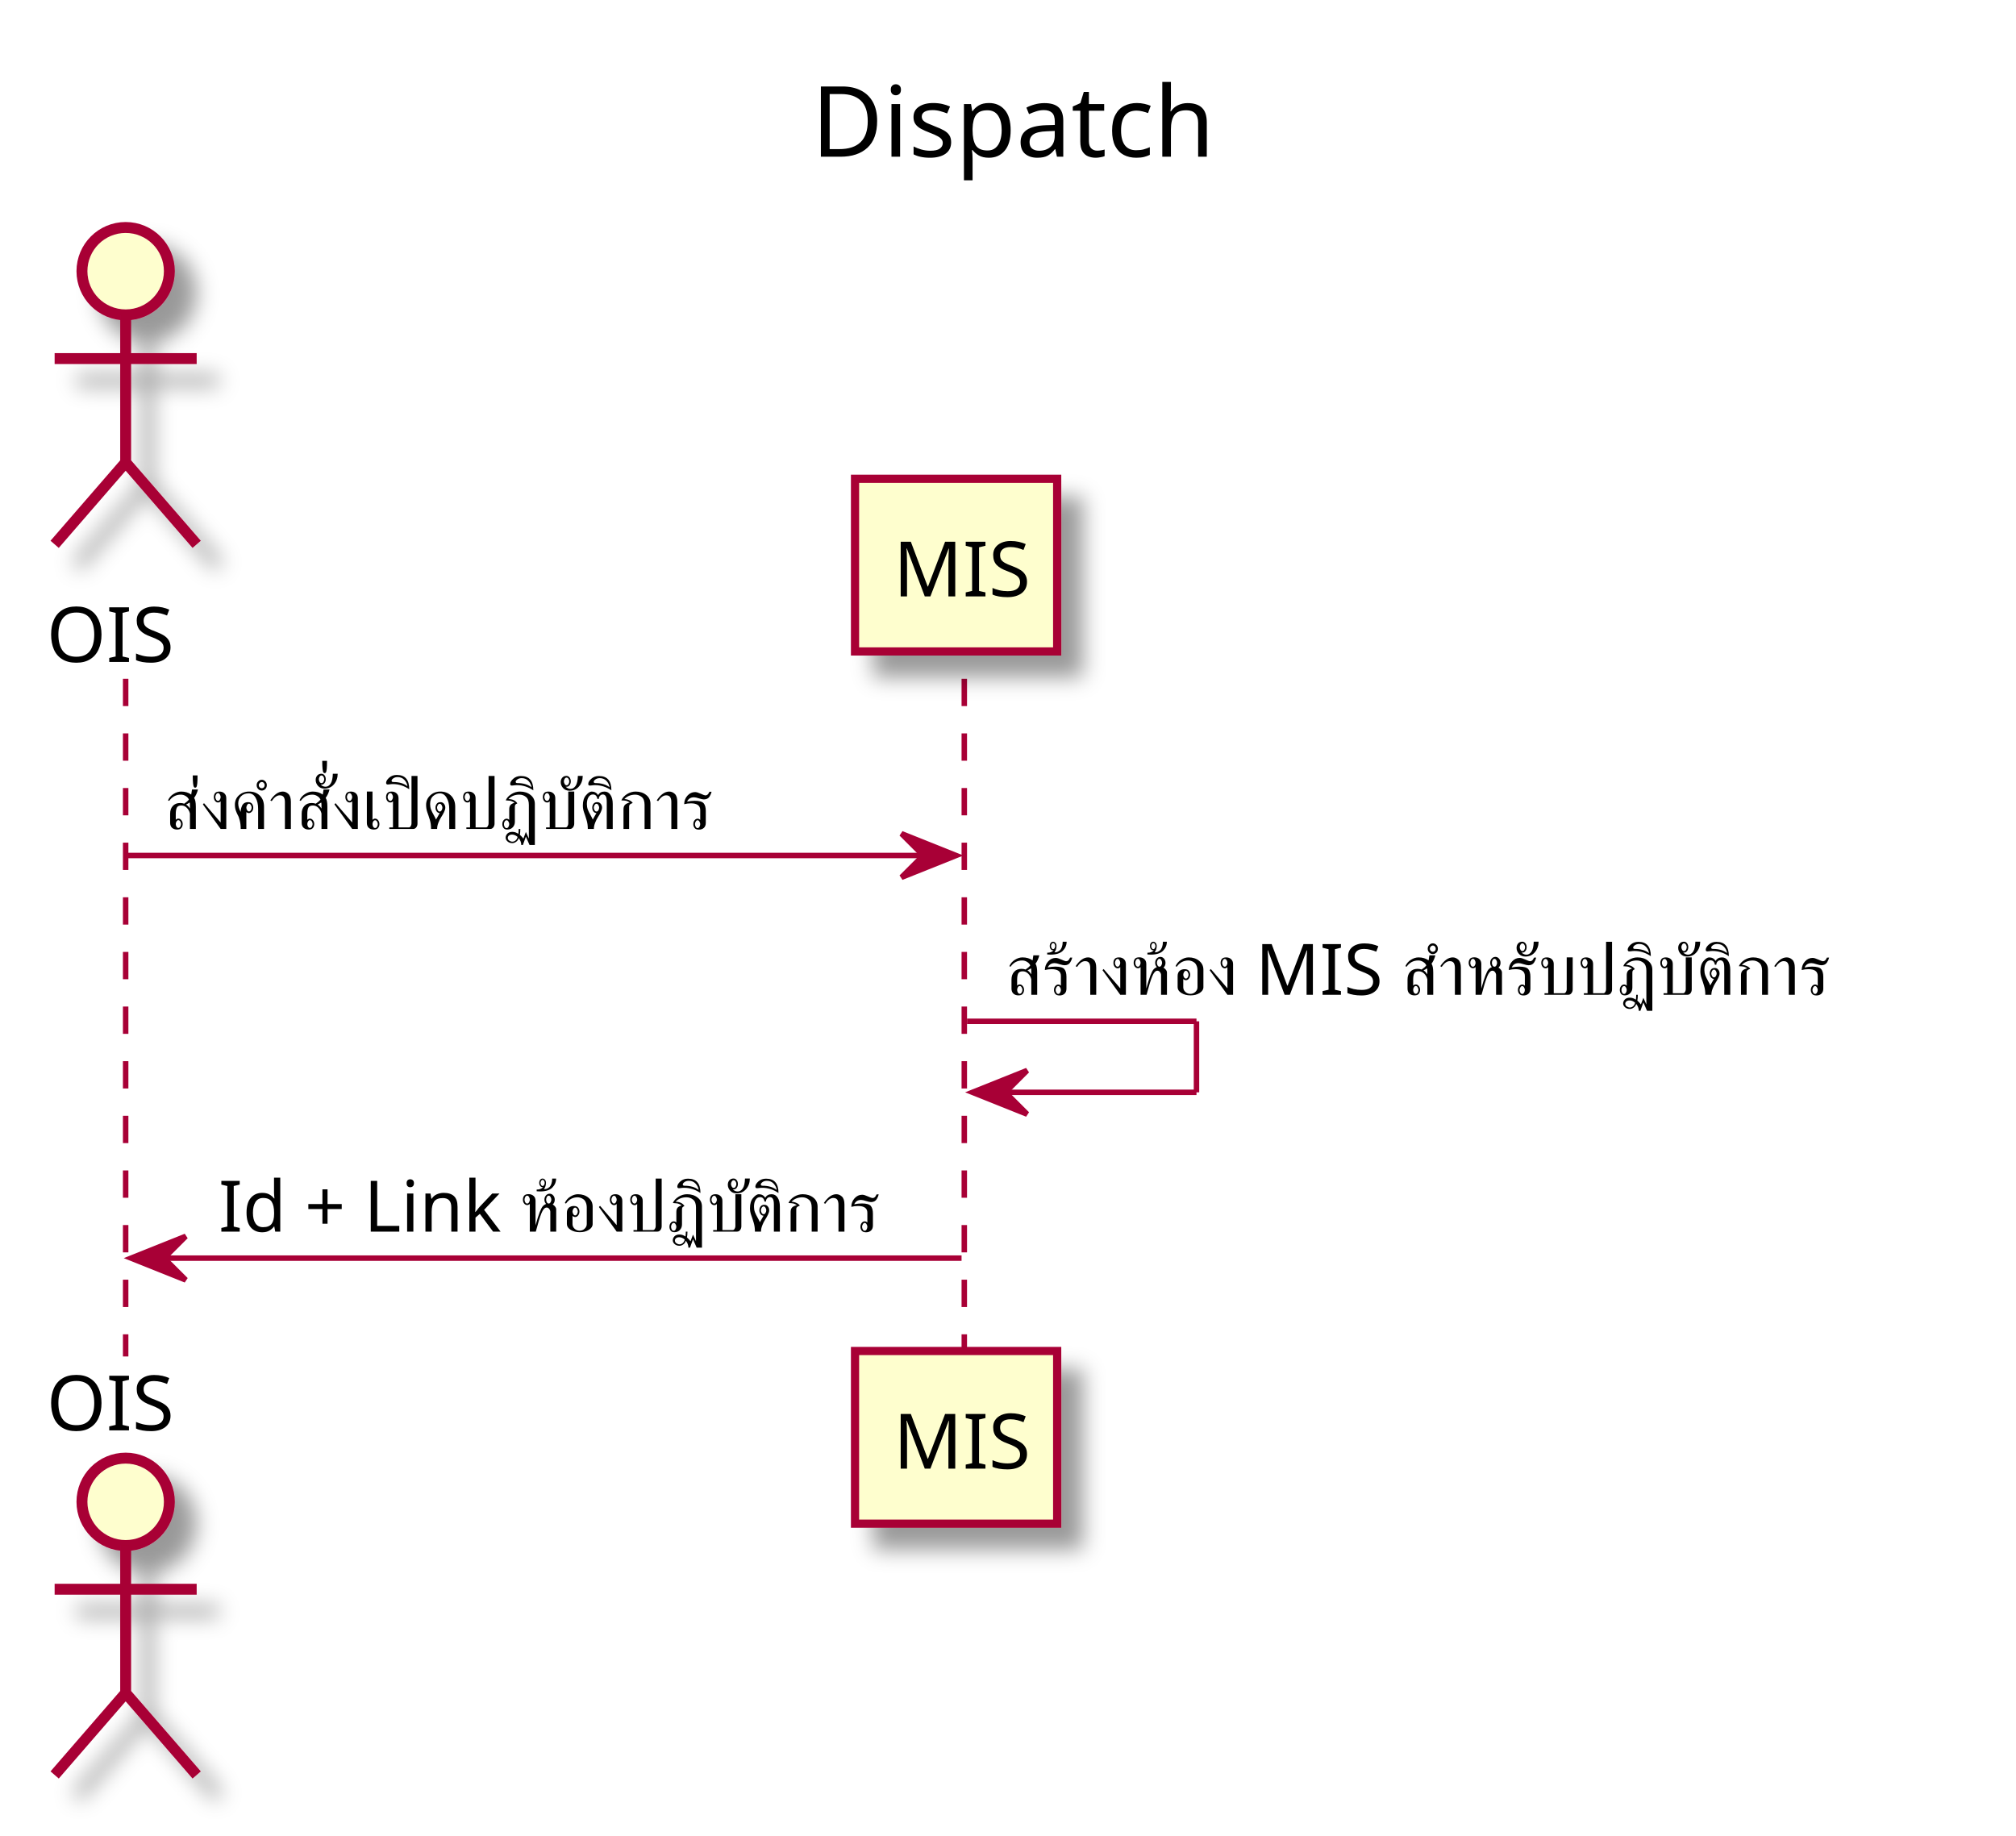
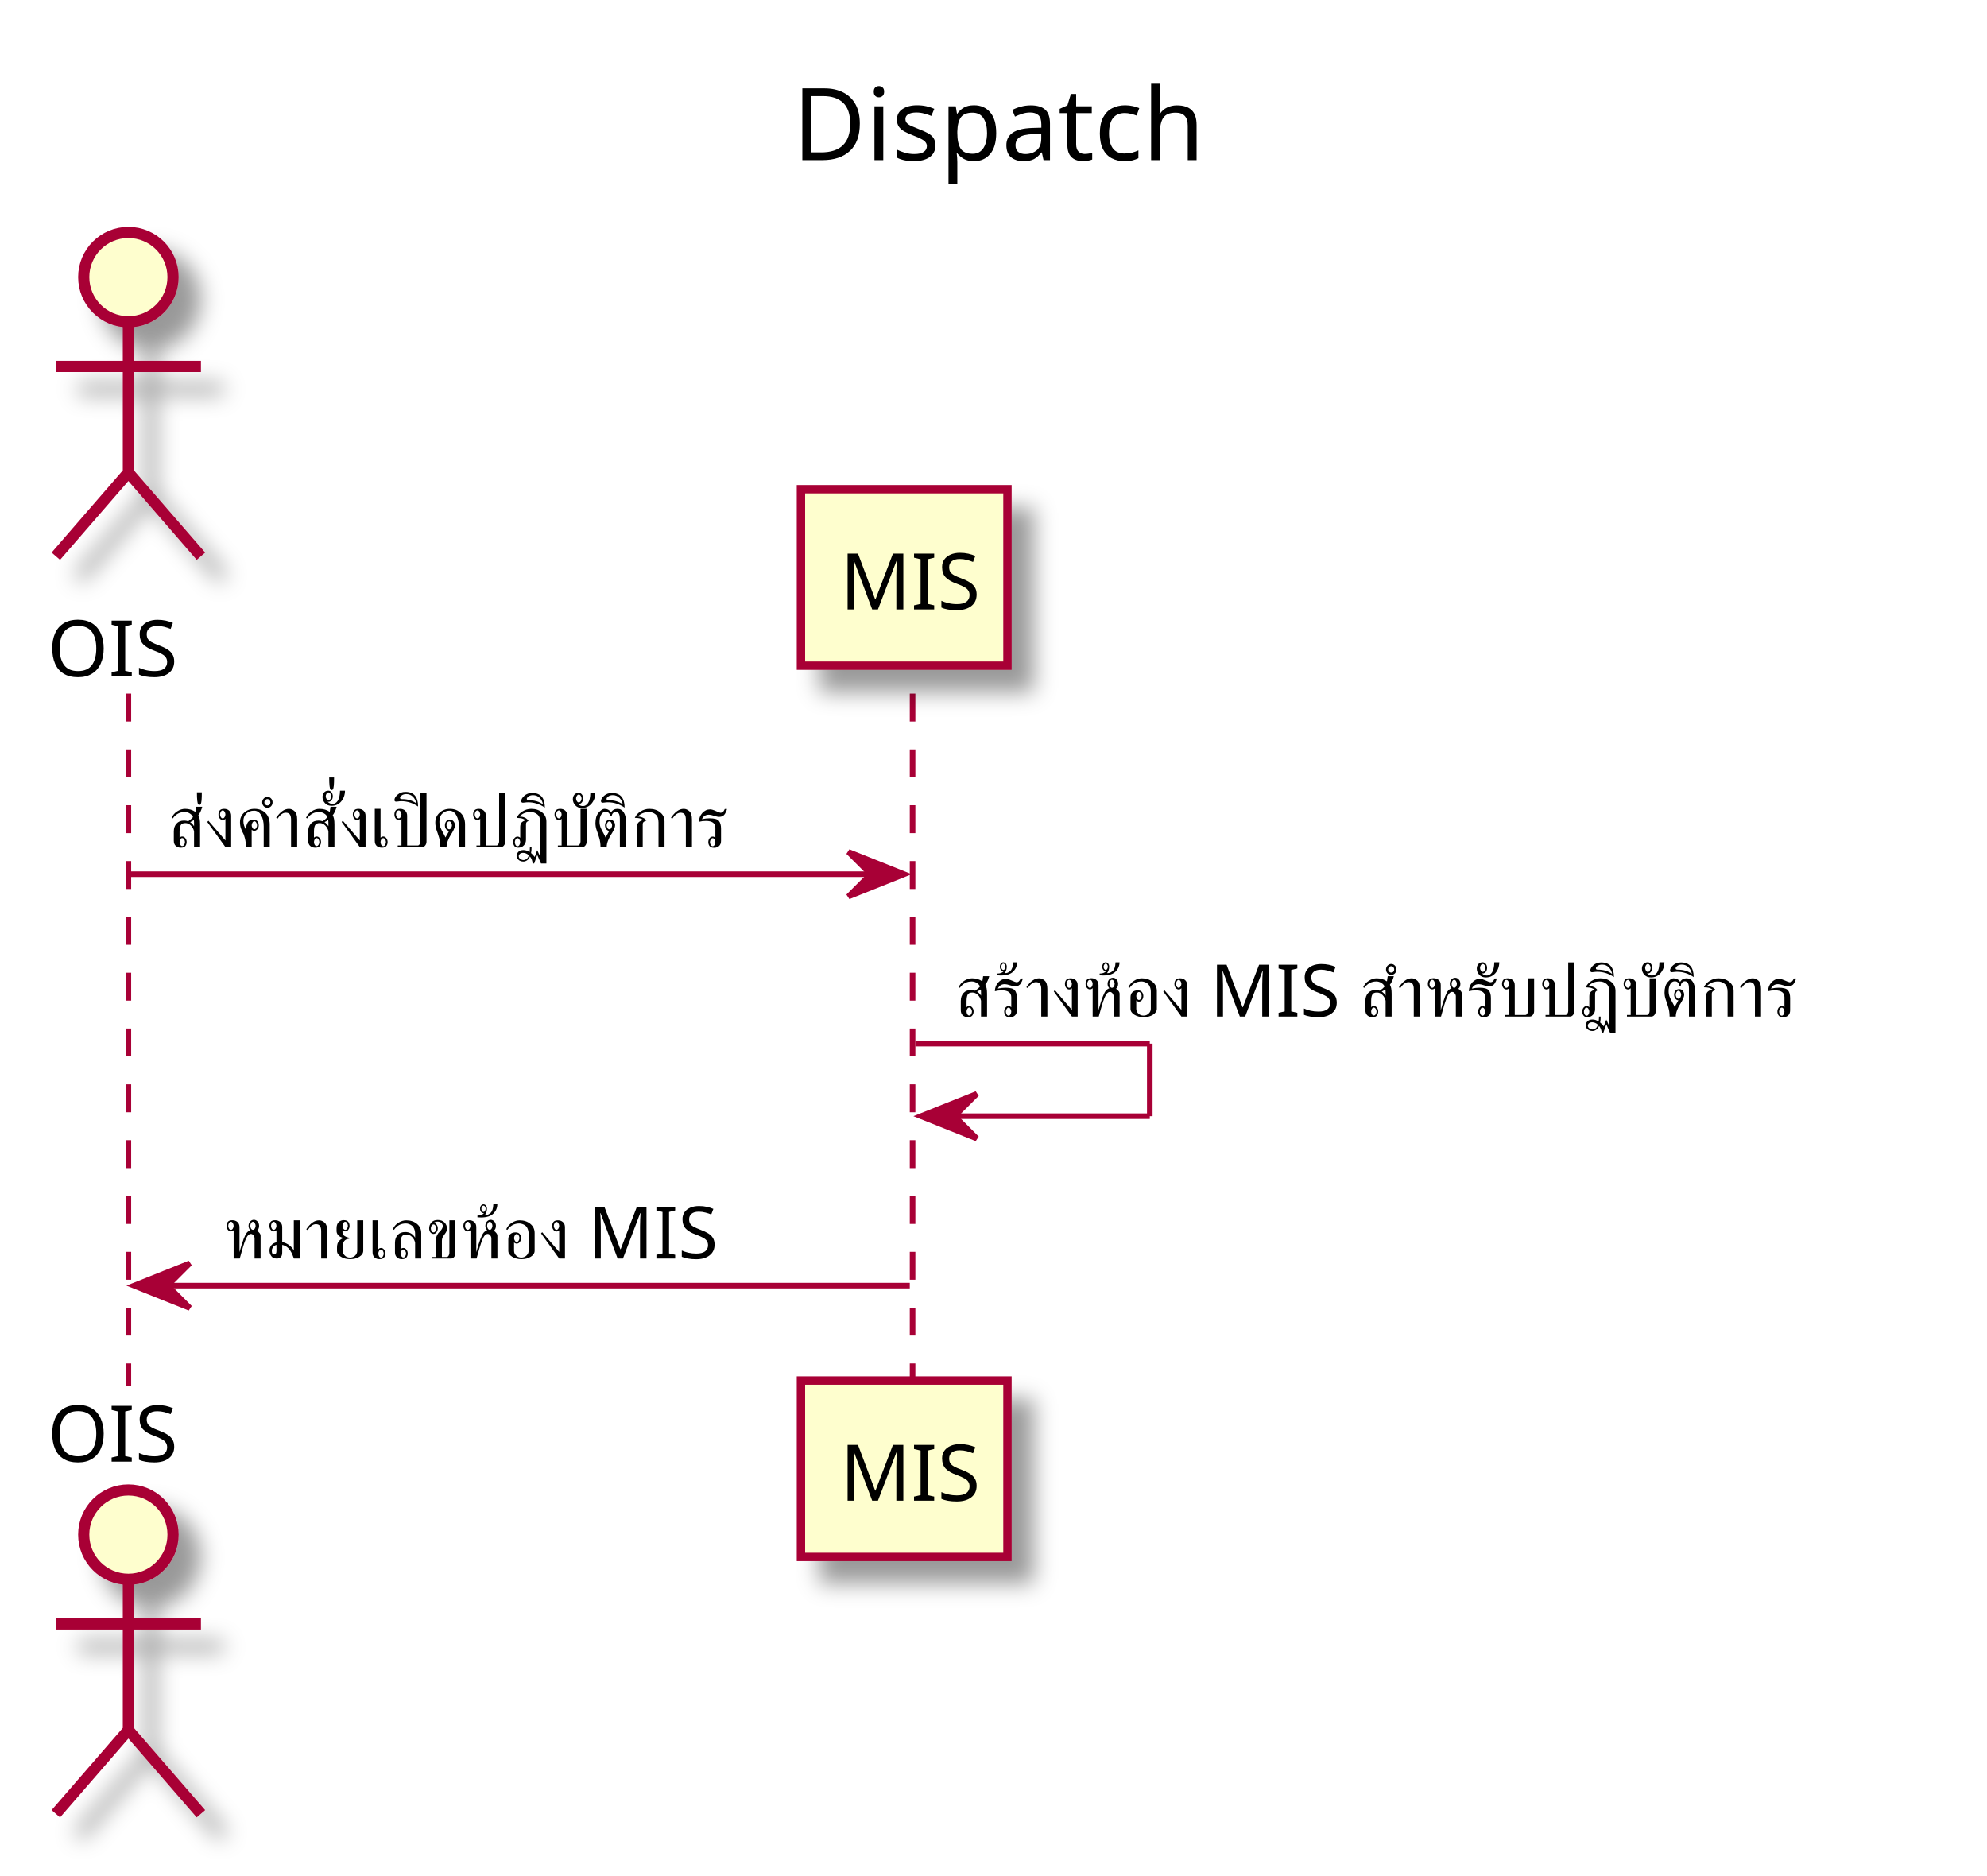
- <svg xmlns="http://www.w3.org/2000/svg" contentScriptType="application/ecmascript" contentStyleType="text/css" height="336px" preserveAspectRatio="none" style="width:369px;height:336px;" version="1.1" viewBox="0 0 369 336" width="369px" zoomAndPan="magnify">
+ <svg xmlns="http://www.w3.org/2000/svg" contentScriptType="application/ecmascript" contentStyleType="text/css" height="336px" preserveAspectRatio="none" style="width:356px;height:336px;" version="1.1" viewBox="0 0 356 336" width="356px" zoomAndPan="magnify">
  <defs>
-     <filter height="300%" id="fa8kenftxoko3" width="300%" x="-1" y="-1">
+     <filter height="300%" id="fydsdz6jw8dlj" width="300%" x="-1" y="-1">
      <feGaussianBlur result="blurOut" stdDeviation="2.0" />
      <feColorMatrix in="blurOut" result="blurOut2" type="matrix" values="0 0 0 0 0 0 0 0 0 0 0 0 0 0 0 0 0 0 .4 0" />
      <feOffset dx="4.0" dy="4.0" in="blurOut2" result="blurOut3" />
      <feBlend in="SourceGraphic" in2="blurOut3" mode="normal" />
    </filter>
  </defs>
  <g>
-     <text fill="#000000" font-family="sans-serif" font-size="18" lengthAdjust="spacingAndGlyphs" textLength="70" x="148.5" y="28.686">Dispatch</text>
+     <text fill="#000000" font-family="sans-serif" font-size="18" lengthAdjust="spacingAndGlyphs" textLength="70" x="142" y="28.686">Dispatch</text>
    <line style="stroke: #A80036; stroke-width: 1.0; stroke-dasharray: 5.0,5.0;" x1="23" x2="23" y1="124.25" y2="248.305" />
-     <line style="stroke: #A80036; stroke-width: 1.0; stroke-dasharray: 5.0,5.0;" x1="176.5" x2="176.5" y1="124.25" y2="248.305" />
+     <line style="stroke: #A80036; stroke-width: 1.0; stroke-dasharray: 5.0,5.0;" x1="163.5" x2="163.5" y1="124.25" y2="248.305" />
    <text fill="#000000" font-family="sans-serif" font-size="14" lengthAdjust="spacingAndGlyphs" textLength="23" x="8.5" y="121.174">OIS</text>
-     <ellipse cx="23" cy="49.641" fill="#FEFECE" filter="url(#fa8kenftxoko3)" rx="8" ry="8" style="stroke: #A80036; stroke-width: 2.0;" />
-     <path d="M23,57.641 L23,84.641 M10,65.641 L36,65.641 M23,84.641 L10,99.641 M23,84.641 L36,99.641 " fill="none" filter="url(#fa8kenftxoko3)" style="stroke: #A80036; stroke-width: 2.0;" />
+     <ellipse cx="23" cy="49.641" fill="#FEFECE" filter="url(#fydsdz6jw8dlj)" rx="8" ry="8" style="stroke: #A80036; stroke-width: 2.0;" />
+     <path d="M23,57.641 L23,84.641 M10,65.641 L36,65.641 M23,84.641 L10,99.641 M23,84.641 L36,99.641 " fill="none" filter="url(#fydsdz6jw8dlj)" style="stroke: #A80036; stroke-width: 2.0;" />
    <text fill="#000000" font-family="sans-serif" font-size="14" lengthAdjust="spacingAndGlyphs" textLength="23" x="8.5" y="261.838">OIS</text>
-     <ellipse cx="23" cy="274.914" fill="#FEFECE" filter="url(#fa8kenftxoko3)" rx="8" ry="8" style="stroke: #A80036; stroke-width: 2.0;" />
-     <path d="M23,282.914 L23,309.914 M10,290.914 L36,290.914 M23,309.914 L10,324.914 M23,309.914 L36,324.914 " fill="none" filter="url(#fa8kenftxoko3)" style="stroke: #A80036; stroke-width: 2.0;" />
-     <rect fill="#FEFECE" filter="url(#fa8kenftxoko3)" height="31.609" style="stroke: #A80036; stroke-width: 1.5;" width="37" x="156.5" y="87.641" />
-     <text fill="#000000" font-family="sans-serif" font-size="14" lengthAdjust="spacingAndGlyphs" textLength="23" x="163.5" y="109.174">MIS</text>
-     <rect fill="#FEFECE" filter="url(#fa8kenftxoko3)" height="31.609" style="stroke: #A80036; stroke-width: 1.5;" width="37" x="156.5" y="247.305" />
-     <text fill="#000000" font-family="sans-serif" font-size="14" lengthAdjust="spacingAndGlyphs" textLength="23" x="163.5" y="268.838">MIS</text>
-     <polygon fill="#A80036" points="165,152.602,175,156.602,165,160.602,169,156.602" style="stroke: #A80036; stroke-width: 1.0;" />
-     <line style="stroke: #A80036; stroke-width: 1.0;" x1="23" x2="171" y1="156.602" y2="156.602" />
+     <ellipse cx="23" cy="274.914" fill="#FEFECE" filter="url(#fydsdz6jw8dlj)" rx="8" ry="8" style="stroke: #A80036; stroke-width: 2.0;" />
+     <path d="M23,282.914 L23,309.914 M10,290.914 L36,290.914 M23,309.914 L10,324.914 M23,309.914 L36,324.914 " fill="none" filter="url(#fydsdz6jw8dlj)" style="stroke: #A80036; stroke-width: 2.0;" />
+     <rect fill="#FEFECE" filter="url(#fydsdz6jw8dlj)" height="31.609" style="stroke: #A80036; stroke-width: 1.5;" width="37" x="143.5" y="87.641" />
+     <text fill="#000000" font-family="sans-serif" font-size="14" lengthAdjust="spacingAndGlyphs" textLength="23" x="150.5" y="109.174">MIS</text>
+     <rect fill="#FEFECE" filter="url(#fydsdz6jw8dlj)" height="31.609" style="stroke: #A80036; stroke-width: 1.5;" width="37" x="143.5" y="247.305" />
+     <text fill="#000000" font-family="sans-serif" font-size="14" lengthAdjust="spacingAndGlyphs" textLength="23" x="150.5" y="268.838">MIS</text>
+     <polygon fill="#A80036" points="152,152.602,162,156.602,152,160.602,156,156.602" style="stroke: #A80036; stroke-width: 1.0;" />
+     <line style="stroke: #A80036; stroke-width: 1.0;" x1="23" x2="158" y1="156.602" y2="156.602" />
    <text fill="#000000" font-family="sans-serif" font-size="13" lengthAdjust="spacingAndGlyphs" textLength="117" x="30" y="151.745">ส่งคำสั่งเปิดปฏิบัติการ</text>
-     <line style="stroke: #A80036; stroke-width: 1.0;" x1="177" x2="219" y1="186.953" y2="186.953" />
-     <line style="stroke: #A80036; stroke-width: 1.0;" x1="219" x2="219" y1="186.953" y2="199.953" />
-     <line style="stroke: #A80036; stroke-width: 1.0;" x1="178" x2="219" y1="199.953" y2="199.953" />
-     <polygon fill="#A80036" points="188,195.953,178,199.953,188,203.953,184,199.953" style="stroke: #A80036; stroke-width: 1.0;" />
-     <text fill="#000000" font-family="sans-serif" font-size="13" lengthAdjust="spacingAndGlyphs" textLength="173" x="184" y="182.097">สร้างห้อง MIS สำหรับปฏิบัติการ</text>
+     <line style="stroke: #A80036; stroke-width: 1.0;" x1="164" x2="206" y1="186.953" y2="186.953" />
+     <line style="stroke: #A80036; stroke-width: 1.0;" x1="206" x2="206" y1="186.953" y2="199.953" />
+     <line style="stroke: #A80036; stroke-width: 1.0;" x1="165" x2="206" y1="199.953" y2="199.953" />
+     <polygon fill="#A80036" points="175,195.953,165,199.953,175,203.953,171,199.953" style="stroke: #A80036; stroke-width: 1.0;" />
+     <text fill="#000000" font-family="sans-serif" font-size="13" lengthAdjust="spacingAndGlyphs" textLength="173" x="171" y="182.097">สร้างห้อง MIS สำหรับปฏิบัติการ</text>
    <polygon fill="#A80036" points="34,226.305,24,230.305,34,234.305,30,230.305" style="stroke: #A80036; stroke-width: 1.0;" />
-     <line style="stroke: #A80036; stroke-width: 1.0;" x1="28" x2="176" y1="230.305" y2="230.305" />
-     <text fill="#000000" font-family="sans-serif" font-size="13" lengthAdjust="spacingAndGlyphs" textLength="130" x="40" y="225.448">Id + Link ห้องปฏิบัติการ</text>
+     <line style="stroke: #A80036; stroke-width: 1.0;" x1="28" x2="163" y1="230.305" y2="230.305" />
+     <text fill="#000000" font-family="sans-serif" font-size="13" lengthAdjust="spacingAndGlyphs" textLength="100" x="40" y="225.448">หมายเลขห้อง MIS</text>
  </g>
</svg>
